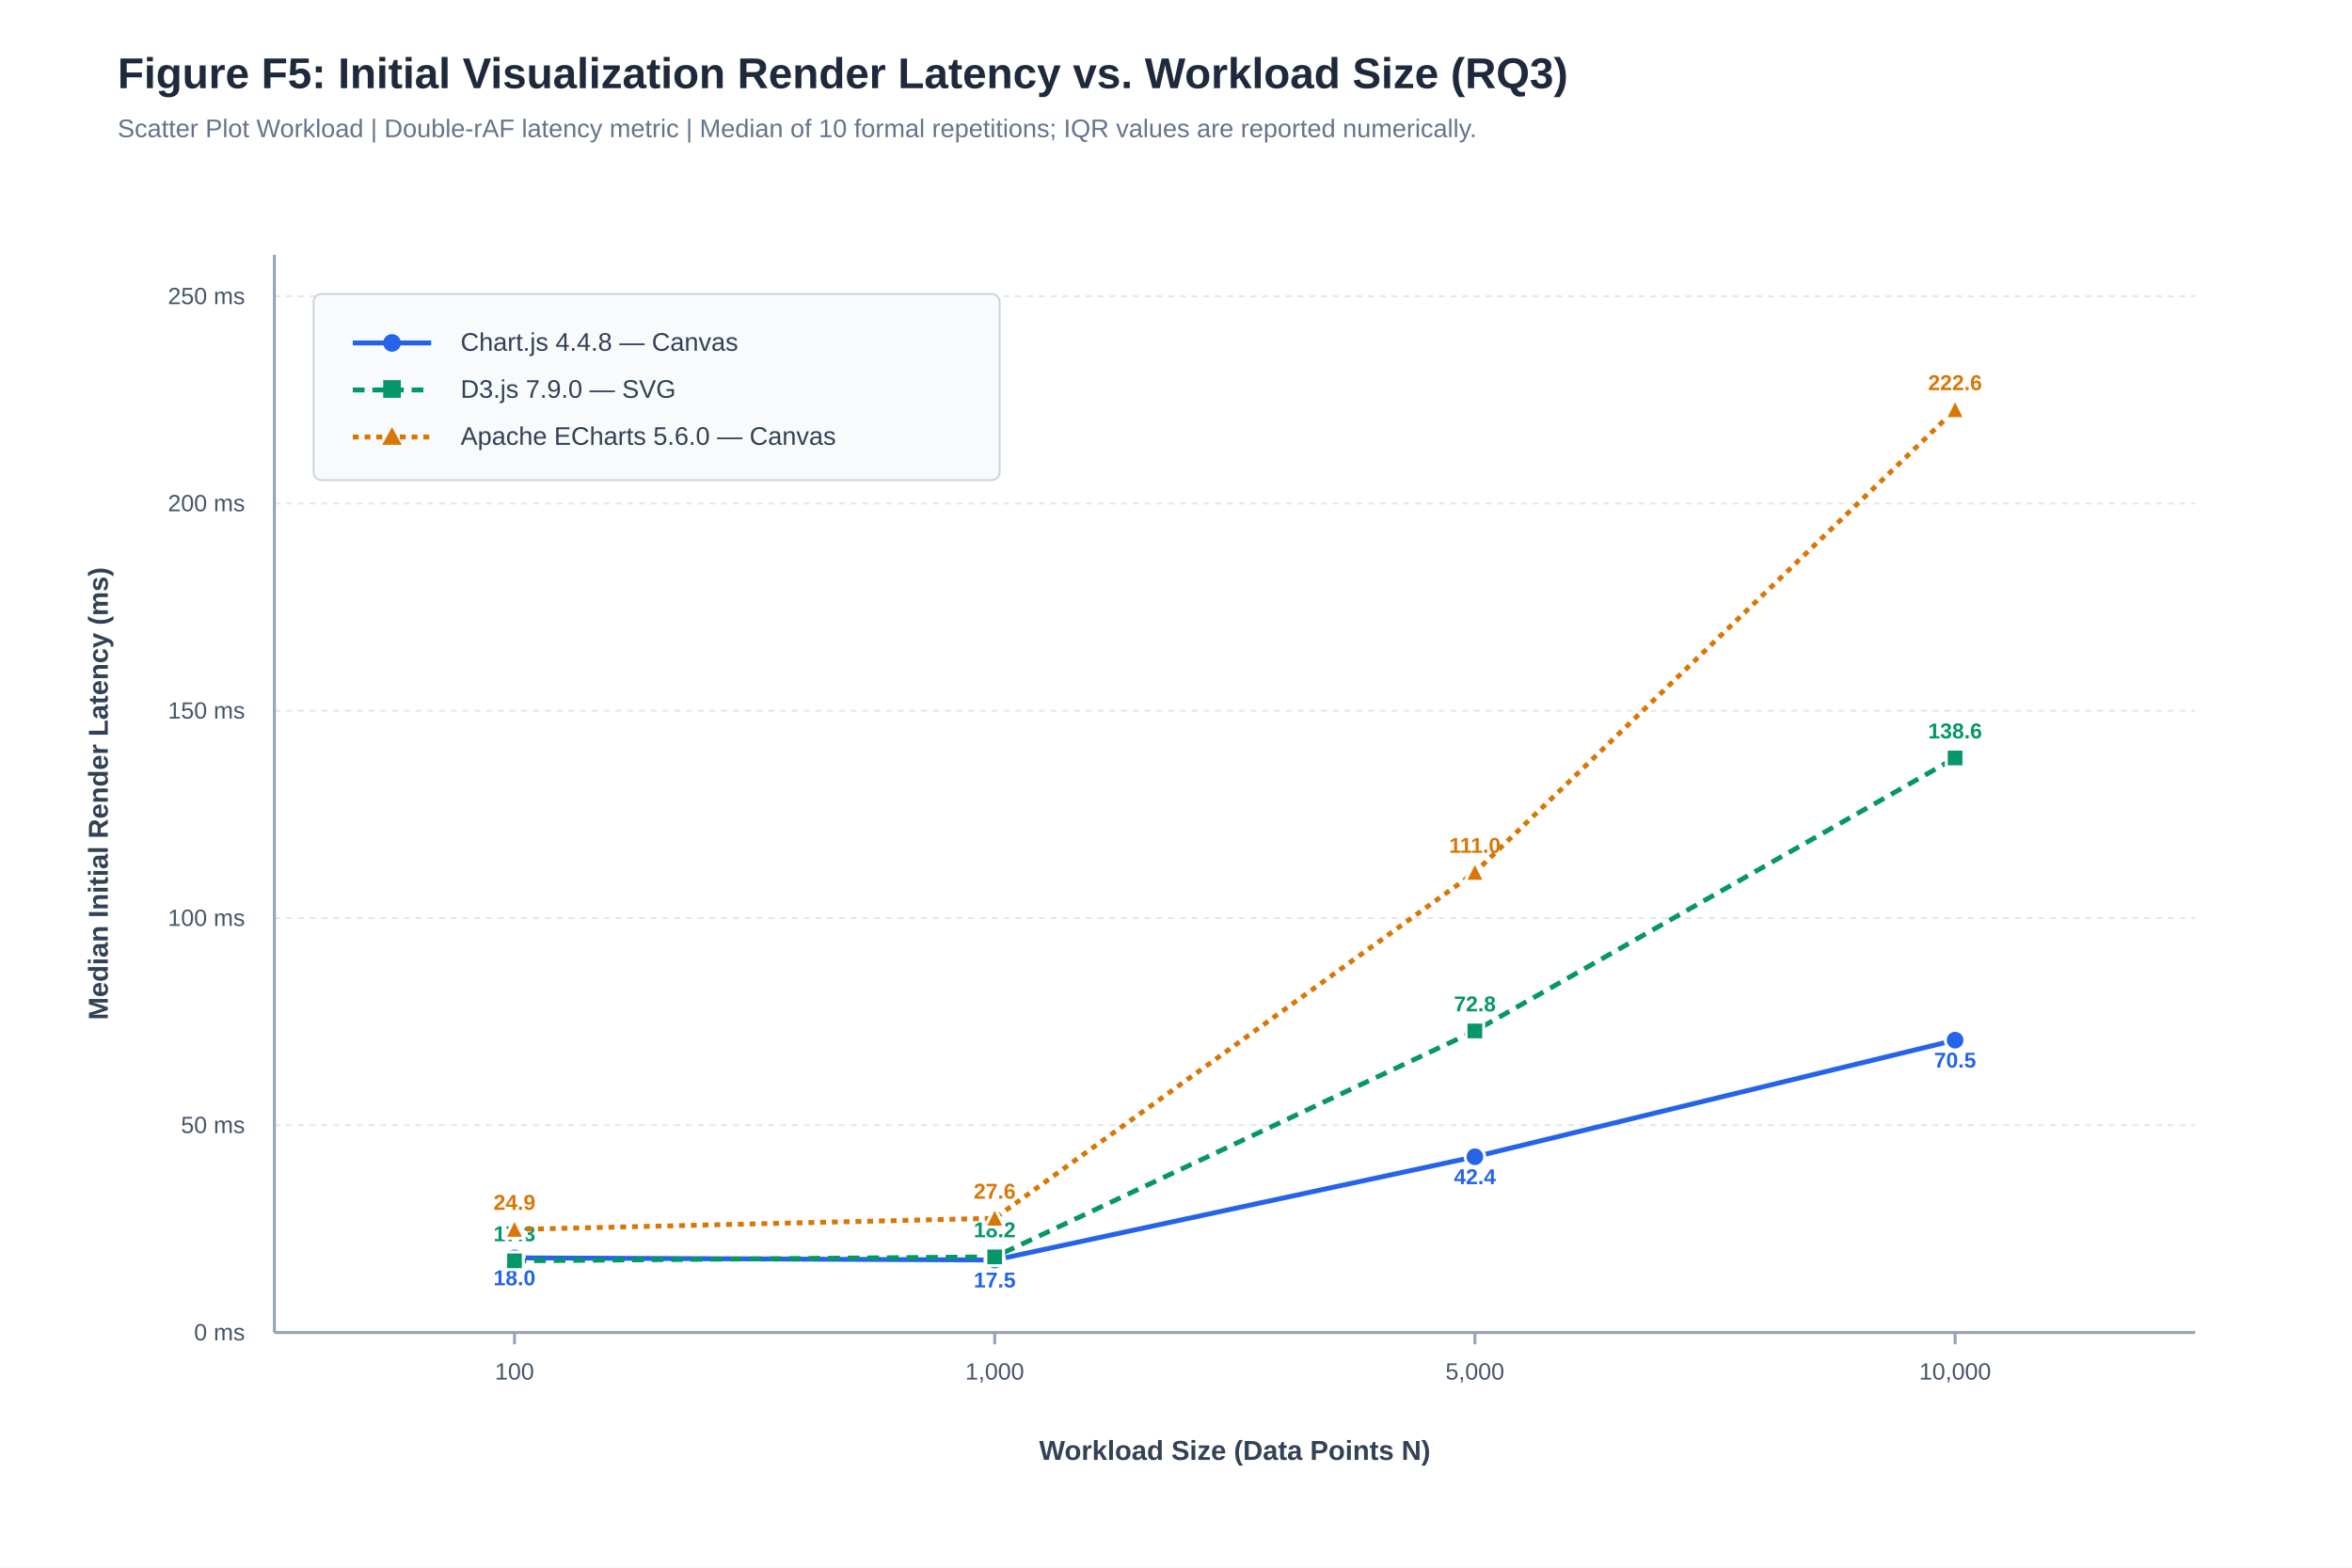
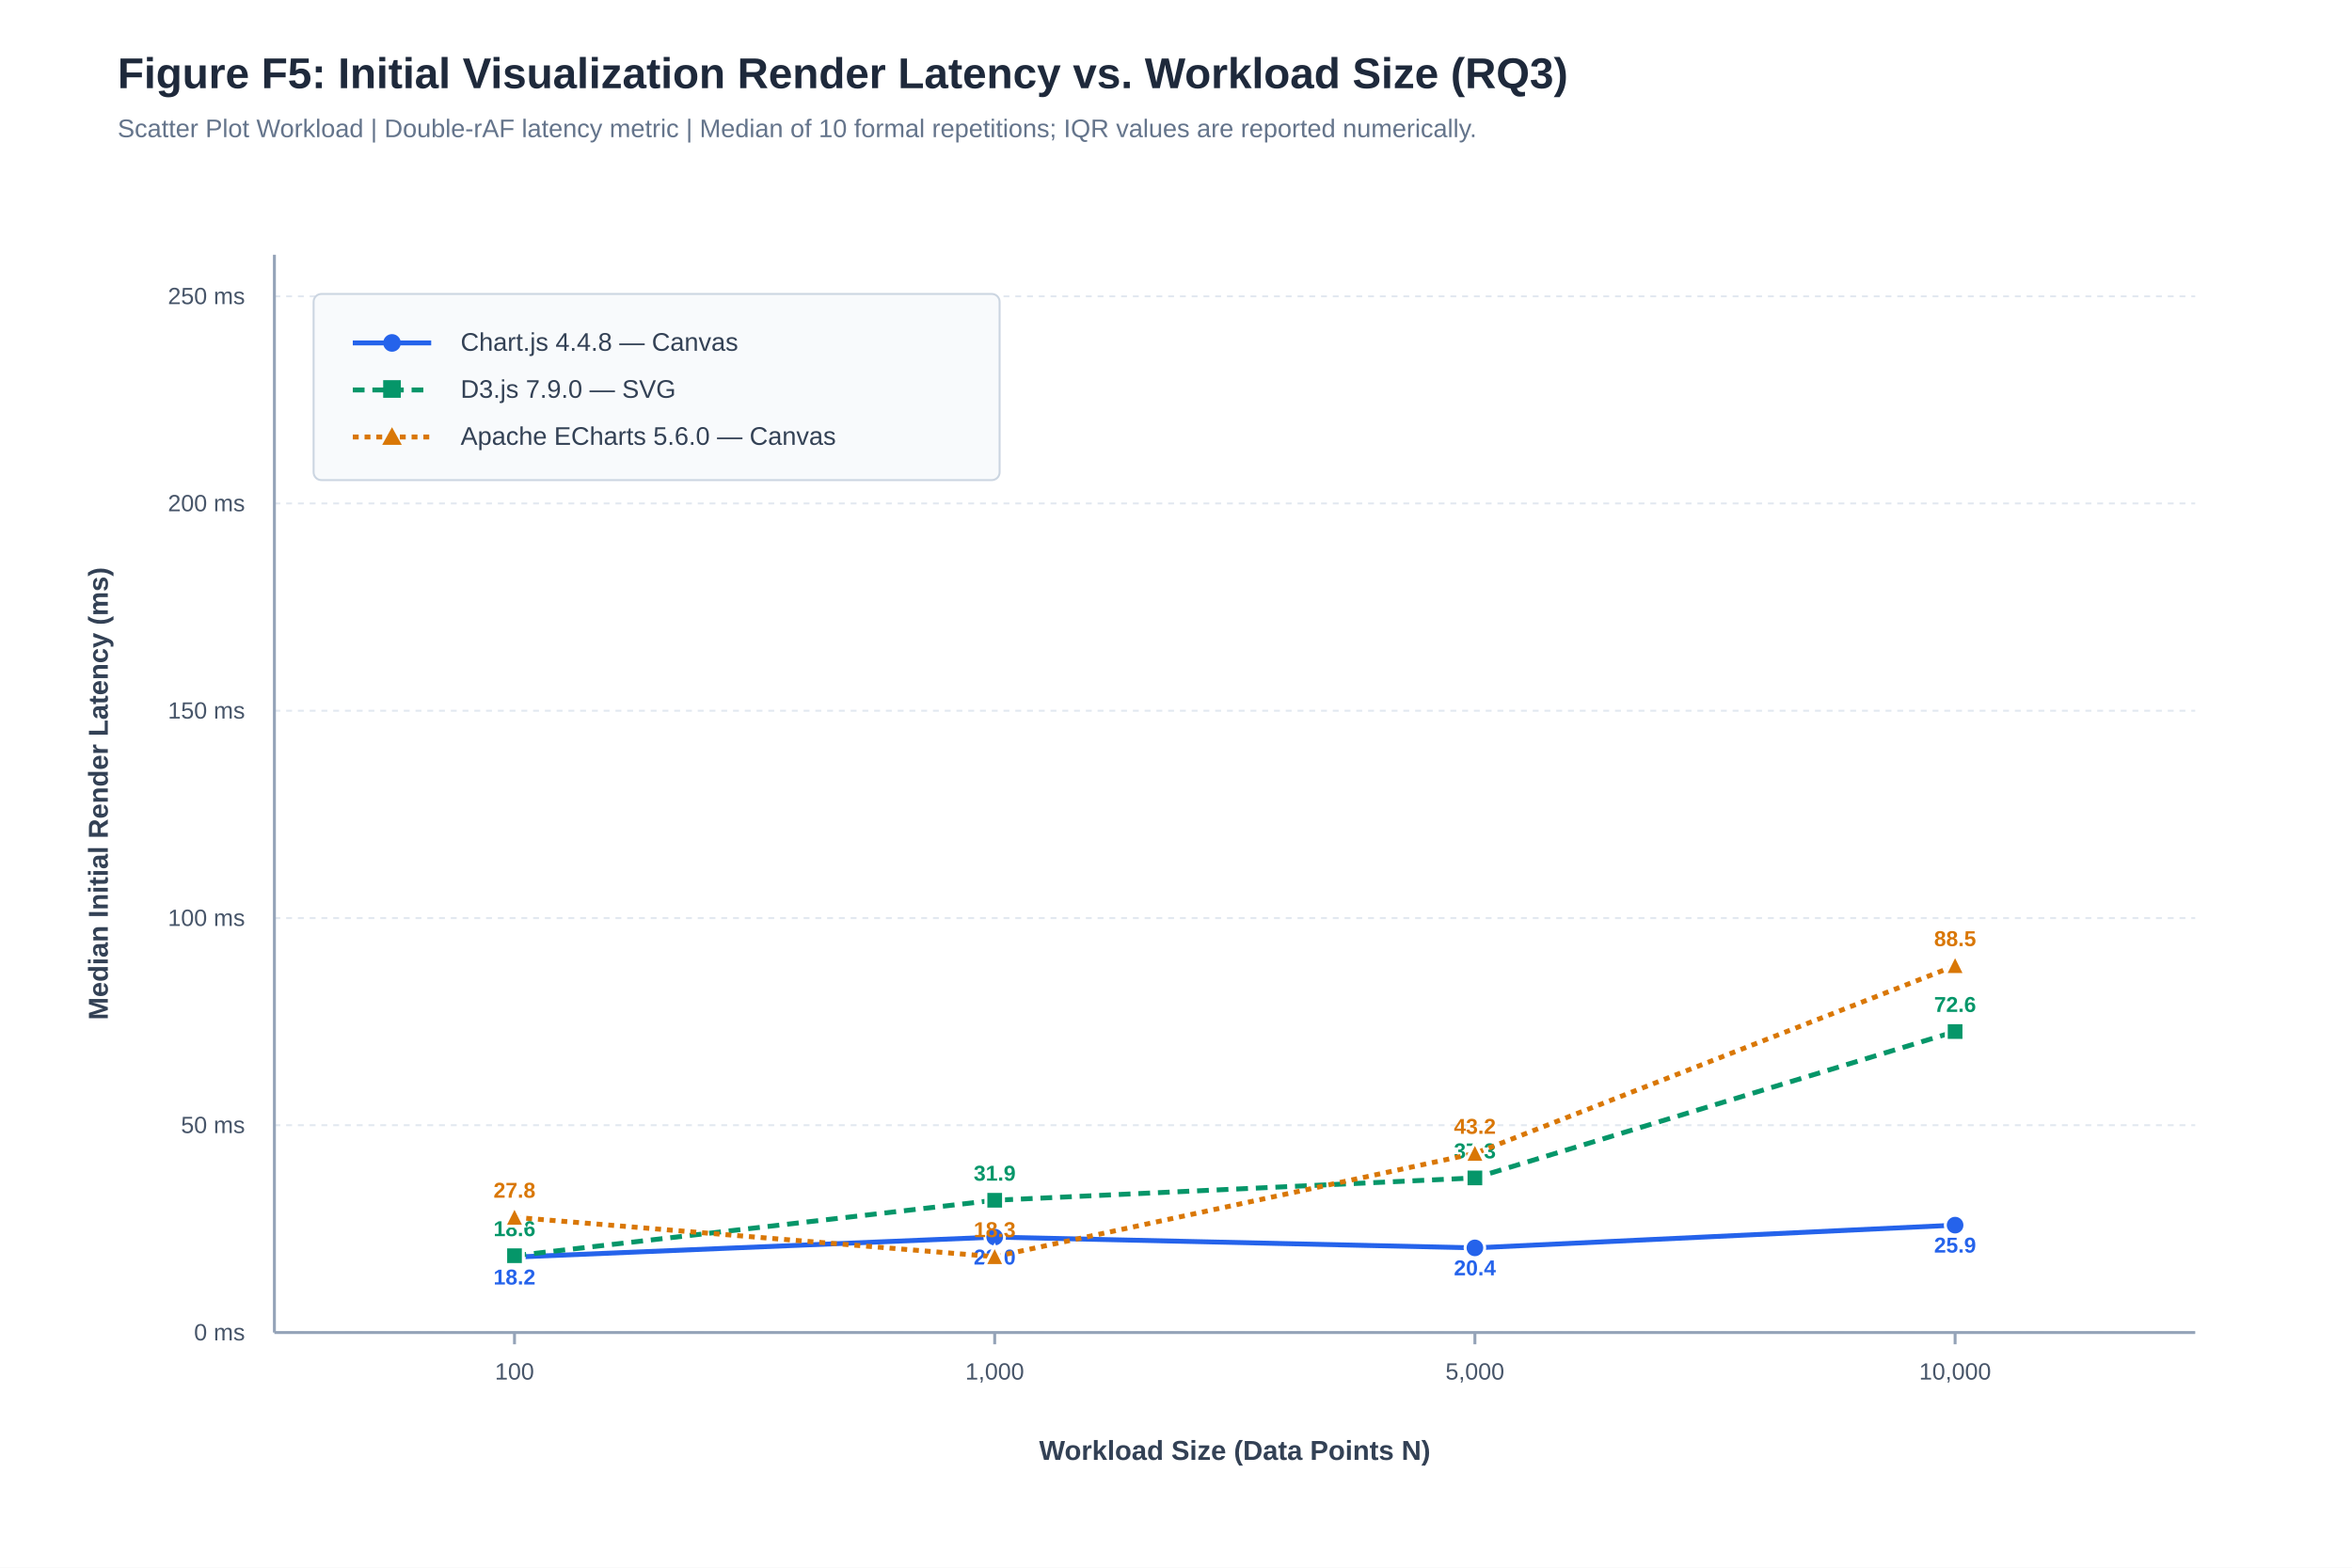
<svg xmlns="http://www.w3.org/2000/svg" viewBox="0 0 1200 800" width="1200" height="800">
  <style>
    text { font-family: Arial, Helvetica, sans-serif; }
    .title { font-size: 22px; font-weight: bold; fill: #1e293b; }
    .subtitle { font-size: 13px; fill: #64748b; }
    .axis-title { font-size: 14px; font-weight: bold; fill: #334155; }
    .axis-label { font-size: 12px; fill: #475569; }
    .legend-text { font-size: 13px; fill: #334155; }
    .grid-line { stroke: #e2e8f0; stroke-width: 1; stroke-dasharray: 3,3; }
    .axis-line { stroke: #94a3b8; stroke-width: 1.5; }
    .data-label { font-size: 11px; font-weight: 500; fill: #334155; }
  </style>
  <rect width="1200" height="800" fill="#ffffff" />
  <text x="60" y="45" class="title">Figure F5: Initial Visualization Render Latency vs. Workload Size (RQ3)</text>
  <text x="60" y="70" class="subtitle">Scatter Plot Workload | Double-rAF latency metric | Median of 10 formal repetitions; IQR values are reported numerically.</text>
  <line x1="140" y1="680.0" x2="1120" y2="680.0" class="grid-line" />
  <text x="125" y="684.0" text-anchor="end" class="axis-label">0 ms</text>
  <line x1="140" y1="574.2" x2="1120" y2="574.2" class="grid-line" />
  <text x="125" y="578.2" text-anchor="end" class="axis-label">50 ms</text>
  <line x1="140" y1="468.5" x2="1120" y2="468.5" class="grid-line" />
  <text x="125" y="472.5" text-anchor="end" class="axis-label">100 ms</text>
  <line x1="140" y1="362.7" x2="1120" y2="362.7" class="grid-line" />
  <text x="125" y="366.7" text-anchor="end" class="axis-label">150 ms</text>
  <line x1="140" y1="256.9" x2="1120" y2="256.9" class="grid-line" />
  <text x="125" y="260.9" text-anchor="end" class="axis-label">200 ms</text>
  <line x1="140" y1="151.2" x2="1120" y2="151.2" class="grid-line" />
  <text x="125" y="155.2" text-anchor="end" class="axis-label">250 ms</text>
  <line x1="140" y1="680" x2="1120" y2="680" class="axis-line" />
  <line x1="140" y1="130" x2="140" y2="680" class="axis-line" />
  <text x="630" y="745" text-anchor="middle" class="axis-title">Workload Size (Data Points N)</text>
  <text x="55" y="405" text-anchor="middle" transform="rotate(-90 55 405)" class="axis-title">Median Initial Render Latency (ms)</text>
  <line x1="262.5" y1="680" x2="262.5" y2="686" stroke="#94a3b8" stroke-width="1.5" />
  <text x="262.5" y="704" text-anchor="middle" class="axis-label">100</text>
  <line x1="507.5" y1="680" x2="507.5" y2="686" stroke="#94a3b8" stroke-width="1.5" />
  <text x="507.5" y="704" text-anchor="middle" class="axis-label">1,000</text>
  <line x1="752.5" y1="680" x2="752.5" y2="686" stroke="#94a3b8" stroke-width="1.5" />
  <text x="752.5" y="704" text-anchor="middle" class="axis-label">5,000</text>
  <line x1="997.5" y1="680" x2="997.5" y2="686" stroke="#94a3b8" stroke-width="1.5" />
  <text x="997.5" y="704" text-anchor="middle" class="axis-label">10,000</text>
-   <path d="M 262.5 641.9 L 507.5 643.0 L 752.5 590.3 L 997.5 530.8" fill="none" stroke="#2563eb" stroke-width="2.5" />
-   <circle cx="262.5" cy="641.9" r="5" fill="#2563eb" stroke="#ffffff" stroke-width="1.5" />
-   <text x="262.5" y="655.9" text-anchor="middle" class="data-label" style="fill:#2563eb;font-weight:bold;">18.0</text>
-   <circle cx="507.5" cy="643.0" r="5" fill="#2563eb" stroke="#ffffff" stroke-width="1.5" />
-   <text x="507.5" y="657.0" text-anchor="middle" class="data-label" style="fill:#2563eb;font-weight:bold;">17.5</text>
-   <circle cx="752.5" cy="590.3" r="5" fill="#2563eb" stroke="#ffffff" stroke-width="1.5" />
-   <text x="752.5" y="604.3" text-anchor="middle" class="data-label" style="fill:#2563eb;font-weight:bold;">42.4</text>
-   <circle cx="997.5" cy="530.8" r="5" fill="#2563eb" stroke="#ffffff" stroke-width="1.5" />
-   <text x="997.5" y="544.8" text-anchor="middle" class="data-label" style="fill:#2563eb;font-weight:bold;">70.5</text>
-   <path d="M 262.5 643.4 L 507.5 641.4 L 752.5 526.1 L 997.5 386.8" fill="none" stroke="#059669" stroke-width="2.5" stroke-dasharray="6,4" />
-   <rect x="258.0" y="638.9" width="9" height="9" fill="#059669" stroke="#ffffff" stroke-width="1.5" />
-   <text x="262.5" y="633.4" text-anchor="middle" class="data-label" style="fill:#059669;font-weight:bold;">17.3</text>
-   <rect x="503.0" y="636.9" width="9" height="9" fill="#059669" stroke="#ffffff" stroke-width="1.5" />
-   <text x="507.5" y="631.4" text-anchor="middle" class="data-label" style="fill:#059669;font-weight:bold;">18.2</text>
-   <rect x="748.0" y="521.6" width="9" height="9" fill="#059669" stroke="#ffffff" stroke-width="1.5" />
-   <text x="752.5" y="516.1" text-anchor="middle" class="data-label" style="fill:#059669;font-weight:bold;">72.8</text>
-   <rect x="993.0" y="382.3" width="9" height="9" fill="#059669" stroke="#ffffff" stroke-width="1.5" />
-   <text x="997.5" y="376.8" text-anchor="middle" class="data-label" style="fill:#059669;font-weight:bold;">138.6</text>
-   <path d="M 262.5 627.4 L 507.5 621.7 L 752.5 445.2 L 997.5 209.1" fill="none" stroke="#d97706" stroke-width="2.5" stroke-dasharray="3,3" />
-   <polygon points="262.5,621.9 257.5,631.9 267.5,631.9" fill="#d97706" stroke="#ffffff" stroke-width="1.5" />
-   <text x="262.5" y="617.4" text-anchor="middle" class="data-label" style="fill:#d97706;font-weight:bold;">24.9</text>
-   <polygon points="507.5,616.2 502.5,626.2 512.5,626.2" fill="#d97706" stroke="#ffffff" stroke-width="1.5" />
-   <text x="507.5" y="611.7" text-anchor="middle" class="data-label" style="fill:#d97706;font-weight:bold;">27.6</text>
-   <polygon points="752.5,439.7 747.5,449.7 757.5,449.7" fill="#d97706" stroke="#ffffff" stroke-width="1.5" />
-   <text x="752.5" y="435.2" text-anchor="middle" class="data-label" style="fill:#d97706;font-weight:bold;">111.0</text>
-   <polygon points="997.5,203.6 992.5,213.6 1002.5,213.6" fill="#d97706" stroke="#ffffff" stroke-width="1.5" />
-   <text x="997.5" y="199.1" text-anchor="middle" class="data-label" style="fill:#d97706;font-weight:bold;">222.6</text>
+   <path d="M 262.5 641.5 L 507.5 631.3 L 752.5 636.8 L 997.5 625.2" fill="none" stroke="#2563eb" stroke-width="2.5" />
+   <circle cx="262.5" cy="641.5" r="5" fill="#2563eb" stroke="#ffffff" stroke-width="1.5" />
+   <text x="262.5" y="655.5" text-anchor="middle" class="data-label" style="fill:#2563eb;font-weight:bold;">18.2</text>
+   <circle cx="507.5" cy="631.3" r="5" fill="#2563eb" stroke="#ffffff" stroke-width="1.5" />
+   <text x="507.5" y="645.3" text-anchor="middle" class="data-label" style="fill:#2563eb;font-weight:bold;">23.0</text>
+   <circle cx="752.5" cy="636.8" r="5" fill="#2563eb" stroke="#ffffff" stroke-width="1.5" />
+   <text x="752.5" y="650.8" text-anchor="middle" class="data-label" style="fill:#2563eb;font-weight:bold;">20.4</text>
+   <circle cx="997.5" cy="625.2" r="5" fill="#2563eb" stroke="#ffffff" stroke-width="1.5" />
+   <text x="997.5" y="639.2" text-anchor="middle" class="data-label" style="fill:#2563eb;font-weight:bold;">25.9</text>
+   <path d="M 262.5 640.8 L 507.5 612.5 L 752.5 601.1 L 997.5 526.4" fill="none" stroke="#059669" stroke-width="2.5" stroke-dasharray="6,4" />
+   <rect x="258.0" y="636.3" width="9" height="9" fill="#059669" stroke="#ffffff" stroke-width="1.5" />
+   <text x="262.5" y="630.8" text-anchor="middle" class="data-label" style="fill:#059669;font-weight:bold;">18.6</text>
+   <rect x="503.0" y="608.0" width="9" height="9" fill="#059669" stroke="#ffffff" stroke-width="1.5" />
+   <text x="507.5" y="602.5" text-anchor="middle" class="data-label" style="fill:#059669;font-weight:bold;">31.9</text>
+   <rect x="748.0" y="596.6" width="9" height="9" fill="#059669" stroke="#ffffff" stroke-width="1.5" />
+   <text x="752.5" y="591.1" text-anchor="middle" class="data-label" style="fill:#059669;font-weight:bold;">37.3</text>
+   <rect x="993.0" y="521.9" width="9" height="9" fill="#059669" stroke="#ffffff" stroke-width="1.5" />
+   <text x="997.5" y="516.4" text-anchor="middle" class="data-label" style="fill:#059669;font-weight:bold;">72.6</text>
+   <path d="M 262.5 621.2 L 507.5 641.3 L 752.5 588.6 L 997.5 492.8" fill="none" stroke="#d97706" stroke-width="2.5" stroke-dasharray="3,3" />
+   <polygon points="262.5,615.7 257.5,625.7 267.5,625.7" fill="#d97706" stroke="#ffffff" stroke-width="1.5" />
+   <text x="262.5" y="611.2" text-anchor="middle" class="data-label" style="fill:#d97706;font-weight:bold;">27.8</text>
+   <polygon points="507.5,635.8 502.5,645.8 512.5,645.8" fill="#d97706" stroke="#ffffff" stroke-width="1.5" />
+   <text x="507.5" y="631.3" text-anchor="middle" class="data-label" style="fill:#d97706;font-weight:bold;">18.3</text>
+   <polygon points="752.5,583.1 747.5,593.1 757.5,593.1" fill="#d97706" stroke="#ffffff" stroke-width="1.5" />
+   <text x="752.5" y="578.6" text-anchor="middle" class="data-label" style="fill:#d97706;font-weight:bold;">43.2</text>
+   <polygon points="997.5,487.3 992.5,497.3 1002.5,497.3" fill="#d97706" stroke="#ffffff" stroke-width="1.5" />
+   <text x="997.5" y="482.8" text-anchor="middle" class="data-label" style="fill:#d97706;font-weight:bold;">88.5</text>
  <rect x="160" y="150" width="350" height="95" fill="#f8fafc" stroke="#cbd5e1" rx="4" />
  <line x1="180" y1="175" x2="220" y2="175" stroke="#2563eb" stroke-width="2.5" />
  <circle cx="200" cy="175" r="4.5" fill="#2563eb" />
  <text x="235" y="179" class="legend-text">Chart.js 4.4.8 — Canvas</text>
  <line x1="180" y1="199" x2="220" y2="199" stroke="#059669" stroke-width="2.5" stroke-dasharray="6,4" />
  <rect x="195.5" y="194" width="9" height="9" fill="#059669" />
  <text x="235" y="203" class="legend-text">D3.js 7.9.0 — SVG</text>
  <line x1="180" y1="223" x2="220" y2="223" stroke="#d97706" stroke-width="2.5" stroke-dasharray="3,3" />
  <polygon points="200,218 195,227 205,227" fill="#d97706" />
  <text x="235" y="227" class="legend-text">Apache ECharts 5.6.0 — Canvas</text>
</svg>
